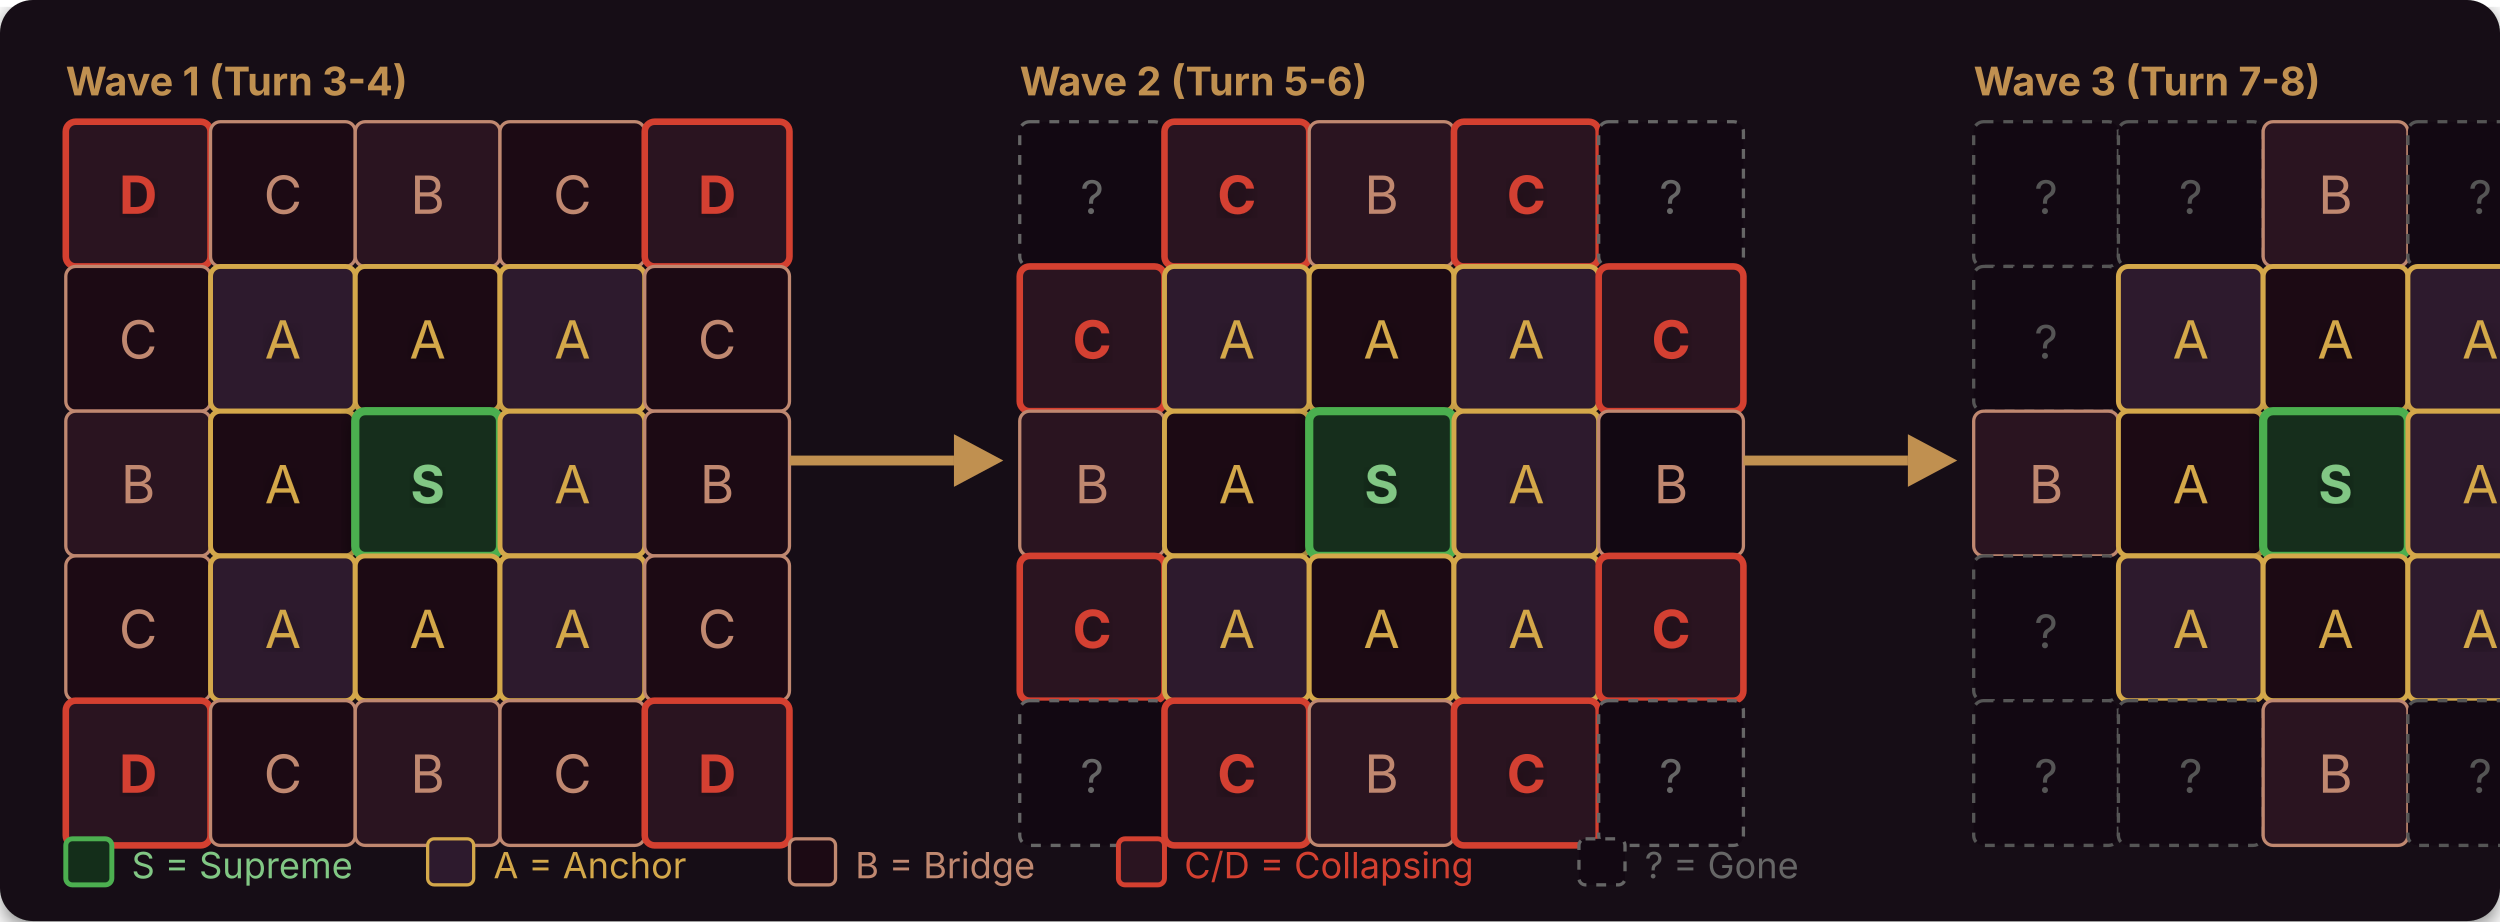
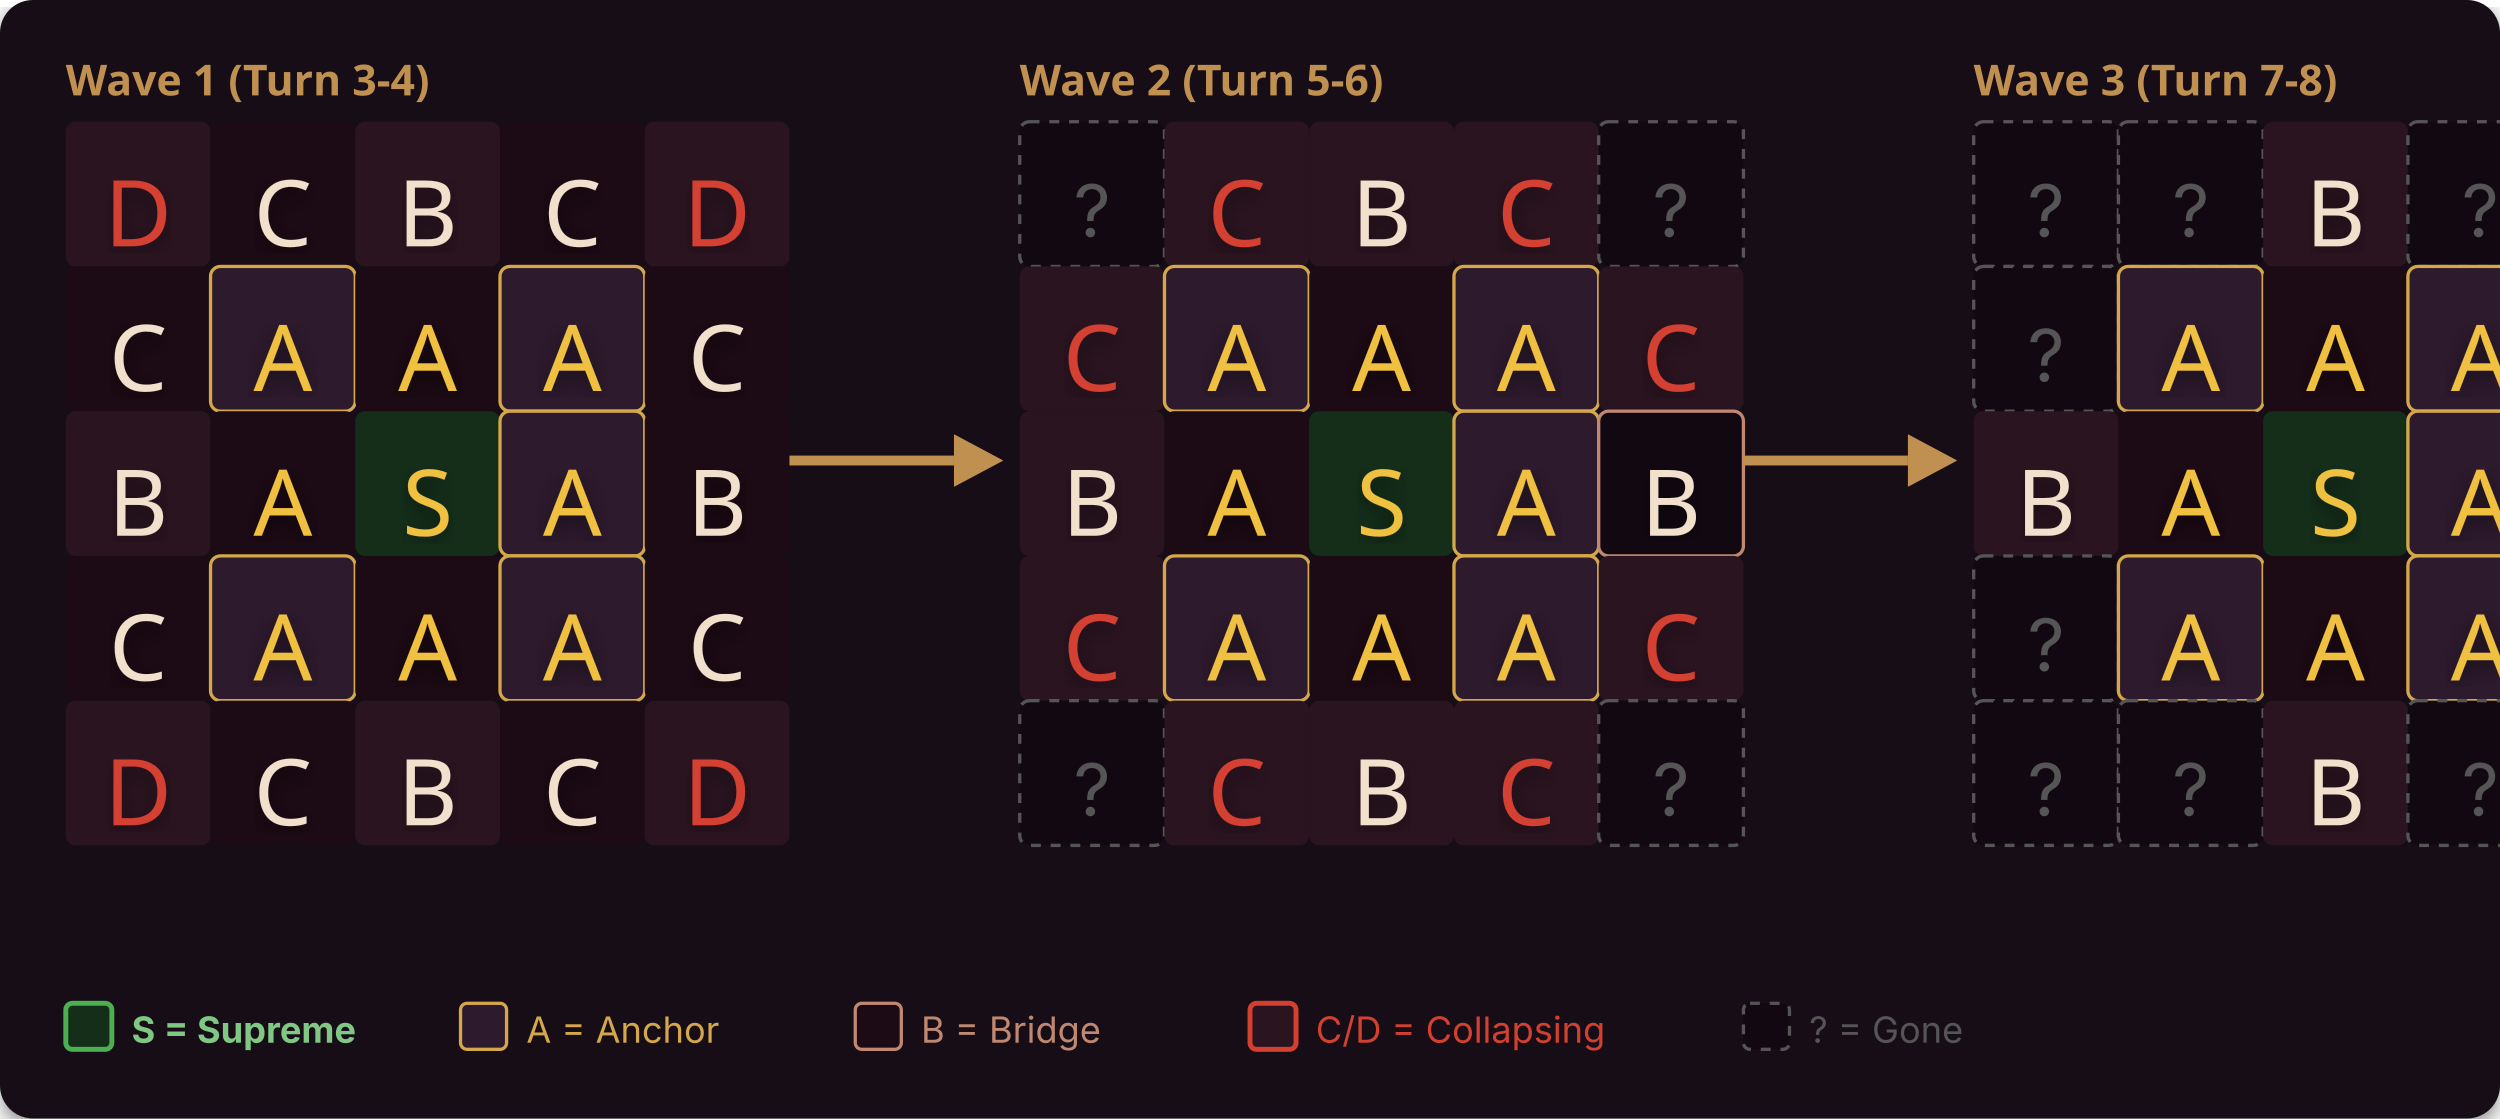
- <svg xmlns="http://www.w3.org/2000/svg" viewBox="0 0 760 280" width="100%" height="auto" style="max-width:760px;display:block;margin:0 auto" font-family="'Segoe UI','Inter',sans-serif">
+ <svg xmlns="http://www.w3.org/2000/svg" viewBox="0 0 760 340" width="100%" height="auto" style="max-width:760px;display:block;margin:0 auto" font-family="'Segoe UI','Inter',sans-serif">
  <defs>
    <filter id="s">
      <feDropShadow dx="0" dy="2" stdDeviation="3" flood-color="#000" flood-opacity="0.5" />
    </filter>
    <filter id="g">
      <feDropShadow dx="0" dy="2" stdDeviation="4" flood-color="#000" flood-opacity="0.6" />
    </filter>
+     <style>
+       .bg{fill:#120812}.cl{fill:#2A1420}.cd{fill:#1C0A14}.hl{fill:#142E1A}
+       .pw{font:28px 'Segoe UI',monospace;text-anchor:middle;dominant-baseline:central;filter:url(#s);fill:#F0E0CC}
+       .pb{font:28px 'Segoe UI',monospace;text-anchor:middle;dominant-baseline:central;filter:url(#s);fill:#D44030}
+       .ps{font:28px 'Segoe UI',monospace;text-anchor:middle;dominant-baseline:central;filter:url(#s);fill:#F0C040}
+       .l{font:15px Tahoma,sans-serif;fill:#E0D0C0}
+       .ls{font:11.5px Tahoma,sans-serif;fill:#B08070}
+       .tl{font:13px Tahoma,sans-serif;fill:#C09050;font-weight:700}
+     </style>
  </defs>
-   <rect width="760" height="280" rx="10" fill="#120812" filter="url(#g)" />
+   <rect class="bg" width="760" height="340" rx="10" filter="url(#g)" />
  <g transform="translate(20,15)">
-     <text x="0" y="14" fill="#C09050" font-size="12" font-weight="bold">Wave 1 (Turn 3-4)</text>
+     <text x="0" y="14" class="tl" font-size="12">Wave 1 (Turn 3-4)</text>
    <g transform="translate(0,22)">
-       <rect x="0" y="0" width="44" height="44" fill="#2A1420" stroke="#D44030" stroke-width="2" rx="3" />
-       <text x="22" y="28" text-anchor="middle" fill="#D44030" font-size="16" font-weight="bold" filter="url(#s)">D</text>
-       <rect x="44" y="0" width="44" height="44" fill="#1C0A14" stroke="#C08870" stroke-width="1" rx="3" />
-       <text x="66" y="28" text-anchor="middle" fill="#C08870" font-size="16">C</text>
-       <rect x="88" y="0" width="44" height="44" fill="#2A1420" stroke="#C08870" stroke-width="1" rx="3" />
-       <text x="110" y="28" text-anchor="middle" fill="#C08870" font-size="16">B</text>
-       <rect x="132" y="0" width="44" height="44" fill="#1C0A14" stroke="#C08870" stroke-width="1" rx="3" />
-       <text x="154" y="28" text-anchor="middle" fill="#C08870" font-size="16">C</text>
-       <rect x="176" y="0" width="44" height="44" fill="#2A1420" stroke="#D44030" stroke-width="2" rx="3" />
-       <text x="198" y="28" text-anchor="middle" fill="#D44030" font-size="16" font-weight="bold" filter="url(#s)">D</text>
-       <rect x="0" y="44" width="44" height="44" fill="#1C0A14" stroke="#C08870" stroke-width="1" rx="3" />
-       <text x="22" y="72" text-anchor="middle" fill="#C08870" font-size="16">C</text>
-       <rect x="44" y="44" width="44" height="44" fill="#2D1A2D" stroke="#D4A84A" stroke-width="1.5" rx="3" />
-       <text x="66" y="72" text-anchor="middle" fill="#D4A84A" font-size="16" filter="url(#s)">A</text>
-       <rect x="88" y="44" width="44" height="44" fill="#1C0A14" stroke="#D4A84A" stroke-width="1.5" rx="3" />
-       <text x="110" y="72" text-anchor="middle" fill="#D4A84A" font-size="16" filter="url(#s)">A</text>
-       <rect x="132" y="44" width="44" height="44" fill="#2D1A2D" stroke="#D4A84A" stroke-width="1.5" rx="3" />
-       <text x="154" y="72" text-anchor="middle" fill="#D4A84A" font-size="16" filter="url(#s)">A</text>
-       <rect x="176" y="44" width="44" height="44" fill="#1C0A14" stroke="#C08870" stroke-width="1" rx="3" />
-       <text x="198" y="72" text-anchor="middle" fill="#C08870" font-size="16">C</text>
-       <rect x="0" y="88" width="44" height="44" fill="#2A1420" stroke="#C08870" stroke-width="1" rx="3" />
-       <text x="22" y="116" text-anchor="middle" fill="#C08870" font-size="16">B</text>
-       <rect x="44" y="88" width="44" height="44" fill="#1C0A14" stroke="#D4A84A" stroke-width="1.5" rx="3" />
-       <text x="66" y="116" text-anchor="middle" fill="#D4A84A" font-size="16" filter="url(#s)">A</text>
-       <rect x="88" y="88" width="44" height="44" fill="#142E1A" stroke="#4CAF50" stroke-width="2.5" rx="3" filter="url(#s)" />
-       <text x="110" y="116" text-anchor="middle" fill="#81C784" font-size="16" font-weight="bold" filter="url(#s)">S</text>
-       <rect x="132" y="88" width="44" height="44" fill="#2D1A2D" stroke="#D4A84A" stroke-width="1.5" rx="3" />
-       <text x="154" y="116" text-anchor="middle" fill="#D4A84A" font-size="16" filter="url(#s)">A</text>
-       <rect x="176" y="88" width="44" height="44" fill="#1C0A14" stroke="#C08870" stroke-width="1" rx="3" />
-       <text x="198" y="116" text-anchor="middle" fill="#C08870" font-size="16">B</text>
-       <rect x="0" y="132" width="44" height="44" fill="#1C0A14" stroke="#C08870" stroke-width="1" rx="3" />
-       <text x="22" y="160" text-anchor="middle" fill="#C08870" font-size="16">C</text>
-       <rect x="44" y="132" width="44" height="44" fill="#2D1A2D" stroke="#D4A84A" stroke-width="1.5" rx="3" />
-       <text x="66" y="160" text-anchor="middle" fill="#D4A84A" font-size="16" filter="url(#s)">A</text>
-       <rect x="88" y="132" width="44" height="44" fill="#1C0A14" stroke="#D4A84A" stroke-width="1.5" rx="3" />
-       <text x="110" y="160" text-anchor="middle" fill="#D4A84A" font-size="16" filter="url(#s)">A</text>
-       <rect x="132" y="132" width="44" height="44" fill="#2D1A2D" stroke="#D4A84A" stroke-width="1.5" rx="3" />
-       <text x="154" y="160" text-anchor="middle" fill="#D4A84A" font-size="16" filter="url(#s)">A</text>
-       <rect x="176" y="132" width="44" height="44" fill="#1C0A14" stroke="#C08870" stroke-width="1" rx="3" />
-       <text x="198" y="160" text-anchor="middle" fill="#C08870" font-size="16">C</text>
-       <rect x="0" y="176" width="44" height="44" fill="#2A1420" stroke="#D44030" stroke-width="2" rx="3" />
-       <text x="22" y="204" text-anchor="middle" fill="#D44030" font-size="16" font-weight="bold" filter="url(#s)">D</text>
-       <rect x="44" y="176" width="44" height="44" fill="#1C0A14" stroke="#C08870" stroke-width="1" rx="3" />
-       <text x="66" y="204" text-anchor="middle" fill="#C08870" font-size="16">C</text>
-       <rect x="88" y="176" width="44" height="44" fill="#2A1420" stroke="#C08870" stroke-width="1" rx="3" />
-       <text x="110" y="204" text-anchor="middle" fill="#C08870" font-size="16">B</text>
-       <rect x="132" y="176" width="44" height="44" fill="#1C0A14" stroke="#C08870" stroke-width="1" rx="3" />
-       <text x="154" y="204" text-anchor="middle" fill="#C08870" font-size="16">C</text>
-       <rect x="176" y="176" width="44" height="44" fill="#2A1420" stroke="#D44030" stroke-width="2" rx="3" />
-       <text x="198" y="204" text-anchor="middle" fill="#D44030" font-size="16" font-weight="bold" filter="url(#s)">D</text>
+       <rect x="0" y="0" width="44" height="44" class="cl" rx="3" />
+       <text x="22" y="27" class="pb" font-size="24" font-weight="bold">D</text>
+       <rect x="44" y="0" width="44" height="44" class="cd" rx="3" />
+       <text x="66" y="27" class="pw" font-size="24">C</text>
+       <rect x="88" y="0" width="44" height="44" class="cl" rx="3" />
+       <text x="110" y="27" class="pw" font-size="24">B</text>
+       <rect x="132" y="0" width="44" height="44" class="cd" rx="3" />
+       <text x="154" y="27" class="pw" font-size="24">C</text>
+       <rect x="176" y="0" width="44" height="44" class="cl" rx="3" />
+       <text x="198" y="27" class="pb" font-size="24" font-weight="bold">D</text>
+       <rect x="0" y="44" width="44" height="44" class="cd" rx="3" />
+       <text x="22" y="71" class="pw" font-size="24">C</text>
+       <rect x="44" y="44" width="44" height="44" fill="#2D1A2D" stroke="#D4A84A" stroke-width="1" rx="3" />
+       <text x="66" y="71" class="ps" font-size="24">A</text>
+       <rect x="88" y="44" width="44" height="44" class="cd" rx="3" />
+       <text x="110" y="71" class="ps" font-size="24">A</text>
+       <rect x="132" y="44" width="44" height="44" fill="#2D1A2D" stroke="#D4A84A" stroke-width="1" rx="3" />
+       <text x="154" y="71" class="ps" font-size="24">A</text>
+       <rect x="176" y="44" width="44" height="44" class="cd" rx="3" />
+       <text x="198" y="71" class="pw" font-size="24">C</text>
+       <rect x="0" y="88" width="44" height="44" class="cl" rx="3" />
+       <text x="22" y="115" class="pw" font-size="24">B</text>
+       <rect x="44" y="88" width="44" height="44" class="cd" rx="3" />
+       <text x="66" y="115" class="ps" font-size="24">A</text>
+       <rect x="88" y="88" width="44" height="44" class="hl" rx="3" />
+       <text x="110" y="115" class="ps" font-size="24" font-weight="bold">S</text>
+       <rect x="132" y="88" width="44" height="44" fill="#2D1A2D" stroke="#D4A84A" stroke-width="1" rx="3" />
+       <text x="154" y="115" class="ps" font-size="24">A</text>
+       <rect x="176" y="88" width="44" height="44" class="cd" rx="3" />
+       <text x="198" y="115" class="pw" font-size="24">B</text>
+       <rect x="0" y="132" width="44" height="44" class="cd" rx="3" />
+       <text x="22" y="159" class="pw" font-size="24">C</text>
+       <rect x="44" y="132" width="44" height="44" fill="#2D1A2D" stroke="#D4A84A" stroke-width="1" rx="3" />
+       <text x="66" y="159" class="ps" font-size="24">A</text>
+       <rect x="88" y="132" width="44" height="44" class="cd" rx="3" />
+       <text x="110" y="159" class="ps" font-size="24">A</text>
+       <rect x="132" y="132" width="44" height="44" fill="#2D1A2D" stroke="#D4A84A" stroke-width="1" rx="3" />
+       <text x="154" y="159" class="ps" font-size="24">A</text>
+       <rect x="176" y="132" width="44" height="44" class="cd" rx="3" />
+       <text x="198" y="159" class="pw" font-size="24">C</text>
+       <rect x="0" y="176" width="44" height="44" class="cl" rx="3" />
+       <text x="22" y="203" class="pb" font-size="24" font-weight="bold">D</text>
+       <rect x="44" y="176" width="44" height="44" class="cd" rx="3" />
+       <text x="66" y="203" class="pw" font-size="24">C</text>
+       <rect x="88" y="176" width="44" height="44" class="cl" rx="3" />
+       <text x="110" y="203" class="pw" font-size="24">B</text>
+       <rect x="132" y="176" width="44" height="44" class="cd" rx="3" />
+       <text x="154" y="203" class="pw" font-size="24">C</text>
+       <rect x="176" y="176" width="44" height="44" class="cl" rx="3" />
+       <text x="198" y="203" class="pb" font-size="24" font-weight="bold">D</text>
    </g>
  </g>
  <g transform="translate(240,110)">
    <line x1="0" y1="30" x2="50" y2="30" stroke="#C09050" stroke-width="3" />
    <polygon points="50,22 65,30 50,38" fill="#C09050" />
  </g>
  <g transform="translate(310,15)">
-     <text x="0" y="14" fill="#C09050" font-size="12" font-weight="bold">Wave 2 (Turn 5-6)</text>
+     <text x="0" y="14" class="tl" font-size="12">Wave 2 (Turn 5-6)</text>
    <g transform="translate(0,22)">
-       <rect x="0" y="0" width="44" height="44" fill="#120812" stroke="#666" stroke-width="1" stroke-dasharray="3,3" rx="3" />
-       <text x="22" y="28" text-anchor="middle" fill="#666" font-size="14">?</text>
-       <rect x="44" y="0" width="44" height="44" fill="#2A1420" stroke="#D44030" stroke-width="2" rx="3" />
-       <text x="66" y="28" text-anchor="middle" fill="#D44030" font-size="16" font-weight="bold" filter="url(#s)">C</text>
-       <rect x="88" y="0" width="44" height="44" fill="#2A1420" stroke="#C08870" stroke-width="1" rx="3" />
-       <text x="110" y="28" text-anchor="middle" fill="#C08870" font-size="16">B</text>
-       <rect x="132" y="0" width="44" height="44" fill="#2A1420" stroke="#D44030" stroke-width="2" rx="3" />
-       <text x="154" y="28" text-anchor="middle" fill="#D44030" font-size="16" font-weight="bold" filter="url(#s)">C</text>
-       <rect x="176" y="0" width="44" height="44" fill="#120812" stroke="#666" stroke-width="1" stroke-dasharray="3,3" rx="3" />
-       <text x="198" y="28" text-anchor="middle" fill="#666" font-size="14">?</text>
-       <rect x="0" y="44" width="44" height="44" fill="#2A1420" stroke="#D44030" stroke-width="2" rx="3" />
-       <text x="22" y="72" text-anchor="middle" fill="#D44030" font-size="16" font-weight="bold" filter="url(#s)">C</text>
-       <rect x="44" y="44" width="44" height="44" fill="#2D1A2D" stroke="#D4A84A" stroke-width="1.5" rx="3" />
-       <text x="66" y="72" text-anchor="middle" fill="#D4A84A" font-size="16" filter="url(#s)">A</text>
-       <rect x="88" y="44" width="44" height="44" fill="#1C0A14" stroke="#D4A84A" stroke-width="1.5" rx="3" />
-       <text x="110" y="72" text-anchor="middle" fill="#D4A84A" font-size="16" filter="url(#s)">A</text>
-       <rect x="132" y="44" width="44" height="44" fill="#2D1A2D" stroke="#D4A84A" stroke-width="1.5" rx="3" />
-       <text x="154" y="72" text-anchor="middle" fill="#D4A84A" font-size="16" filter="url(#s)">A</text>
-       <rect x="176" y="44" width="44" height="44" fill="#2A1420" stroke="#D44030" stroke-width="2" rx="3" />
-       <text x="198" y="72" text-anchor="middle" fill="#D44030" font-size="16" font-weight="bold" filter="url(#s)">C</text>
-       <rect x="0" y="88" width="44" height="44" fill="#2A1420" stroke="#C08870" stroke-width="1" rx="3" />
-       <text x="22" y="116" text-anchor="middle" fill="#C08870" font-size="16">B</text>
-       <rect x="44" y="88" width="44" height="44" fill="#1C0A14" stroke="#D4A84A" stroke-width="1.5" rx="3" />
-       <text x="66" y="116" text-anchor="middle" fill="#D4A84A" font-size="16" filter="url(#s)">A</text>
-       <rect x="88" y="88" width="44" height="44" fill="#142E1A" stroke="#4CAF50" stroke-width="2.5" rx="3" filter="url(#s)" />
-       <text x="110" y="116" text-anchor="middle" fill="#81C784" font-size="16" font-weight="bold" filter="url(#s)">S</text>
-       <rect x="132" y="88" width="44" height="44" fill="#2D1A2D" stroke="#D4A84A" stroke-width="1.5" rx="3" />
-       <text x="154" y="116" text-anchor="middle" fill="#D4A84A" font-size="16" filter="url(#s)">A</text>
+       <rect x="0" y="0" width="44" height="44" fill="#120812" stroke="#555" stroke-width="1" stroke-dasharray="3,3" rx="3" />
+       <text x="22" y="27" fill="#555" font-size="22" text-anchor="middle" dominant-baseline="central">?</text>
+       <rect x="44" y="0" width="44" height="44" class="cl" rx="3" />
+       <text x="66" y="27" class="pb" font-size="24" font-weight="bold">C</text>
+       <rect x="88" y="0" width="44" height="44" class="cl" rx="3" />
+       <text x="110" y="27" class="pw" font-size="24">B</text>
+       <rect x="132" y="0" width="44" height="44" class="cl" rx="3" />
+       <text x="154" y="27" class="pb" font-size="24" font-weight="bold">C</text>
+       <rect x="176" y="0" width="44" height="44" fill="#120812" stroke="#555" stroke-width="1" stroke-dasharray="3,3" rx="3" />
+       <text x="198" y="27" fill="#555" font-size="22" text-anchor="middle" dominant-baseline="central">?</text>
+       <rect x="0" y="44" width="44" height="44" class="cl" rx="3" />
+       <text x="22" y="71" class="pb" font-size="24" font-weight="bold">C</text>
+       <rect x="44" y="44" width="44" height="44" fill="#2D1A2D" stroke="#D4A84A" stroke-width="1" rx="3" />
+       <text x="66" y="71" class="ps" font-size="24">A</text>
+       <rect x="88" y="44" width="44" height="44" class="cd" rx="3" />
+       <text x="110" y="71" class="ps" font-size="24">A</text>
+       <rect x="132" y="44" width="44" height="44" fill="#2D1A2D" stroke="#D4A84A" stroke-width="1" rx="3" />
+       <text x="154" y="71" class="ps" font-size="24">A</text>
+       <rect x="176" y="44" width="44" height="44" class="cl" rx="3" />
+       <text x="198" y="71" class="pb" font-size="24" font-weight="bold">C</text>
+       <rect x="0" y="88" width="44" height="44" class="cl" rx="3" />
+       <text x="22" y="115" class="pw" font-size="24">B</text>
+       <rect x="44" y="88" width="44" height="44" class="cd" rx="3" />
+       <text x="66" y="115" class="ps" font-size="24">A</text>
+       <rect x="88" y="88" width="44" height="44" class="hl" rx="3" />
+       <text x="110" y="115" class="ps" font-size="24" font-weight="bold">S</text>
+       <rect x="132" y="88" width="44" height="44" fill="#2D1A2D" stroke="#D4A84A" stroke-width="1" rx="3" />
+       <text x="154" y="115" class="ps" font-size="24">A</text>
      <rect x="176" y="88" width="44" height="44" fill="#120812" stroke="#C08870" stroke-width="1" rx="3" />
-       <text x="198" y="116" text-anchor="middle" fill="#C08870" font-size="16">B</text>
-       <rect x="0" y="132" width="44" height="44" fill="#2A1420" stroke="#D44030" stroke-width="2" rx="3" />
-       <text x="22" y="160" text-anchor="middle" fill="#D44030" font-size="16" font-weight="bold" filter="url(#s)">C</text>
-       <rect x="44" y="132" width="44" height="44" fill="#2D1A2D" stroke="#D4A84A" stroke-width="1.5" rx="3" />
-       <text x="66" y="160" text-anchor="middle" fill="#D4A84A" font-size="16" filter="url(#s)">A</text>
-       <rect x="88" y="132" width="44" height="44" fill="#1C0A14" stroke="#D4A84A" stroke-width="1.5" rx="3" />
-       <text x="110" y="160" text-anchor="middle" fill="#D4A84A" font-size="16" filter="url(#s)">A</text>
-       <rect x="132" y="132" width="44" height="44" fill="#2D1A2D" stroke="#D4A84A" stroke-width="1.5" rx="3" />
-       <text x="154" y="160" text-anchor="middle" fill="#D4A84A" font-size="16" filter="url(#s)">A</text>
-       <rect x="176" y="132" width="44" height="44" fill="#2A1420" stroke="#D44030" stroke-width="2" rx="3" />
-       <text x="198" y="160" text-anchor="middle" fill="#D44030" font-size="16" font-weight="bold" filter="url(#s)">C</text>
-       <rect x="0" y="176" width="44" height="44" fill="#120812" stroke="#666" stroke-width="1" stroke-dasharray="3,3" rx="3" />
-       <text x="22" y="204" text-anchor="middle" fill="#666" font-size="14">?</text>
-       <rect x="44" y="176" width="44" height="44" fill="#2A1420" stroke="#D44030" stroke-width="2" rx="3" />
-       <text x="66" y="204" text-anchor="middle" fill="#D44030" font-size="16" font-weight="bold" filter="url(#s)">C</text>
-       <rect x="88" y="176" width="44" height="44" fill="#2A1420" stroke="#C08870" stroke-width="1" rx="3" />
-       <text x="110" y="204" text-anchor="middle" fill="#C08870" font-size="16">B</text>
-       <rect x="132" y="176" width="44" height="44" fill="#2A1420" stroke="#D44030" stroke-width="2" rx="3" />
-       <text x="154" y="204" text-anchor="middle" fill="#D44030" font-size="16" font-weight="bold" filter="url(#s)">C</text>
-       <rect x="176" y="176" width="44" height="44" fill="#120812" stroke="#666" stroke-width="1" stroke-dasharray="3,3" rx="3" />
-       <text x="198" y="204" text-anchor="middle" fill="#666" font-size="14">?</text>
+       <text x="198" y="115" class="pw" font-size="24">B</text>
+       <rect x="0" y="132" width="44" height="44" class="cl" rx="3" />
+       <text x="22" y="159" class="pb" font-size="24" font-weight="bold">C</text>
+       <rect x="44" y="132" width="44" height="44" fill="#2D1A2D" stroke="#D4A84A" stroke-width="1" rx="3" />
+       <text x="66" y="159" class="ps" font-size="24">A</text>
+       <rect x="88" y="132" width="44" height="44" class="cd" rx="3" />
+       <text x="110" y="159" class="ps" font-size="24">A</text>
+       <rect x="132" y="132" width="44" height="44" fill="#2D1A2D" stroke="#D4A84A" stroke-width="1" rx="3" />
+       <text x="154" y="159" class="ps" font-size="24">A</text>
+       <rect x="176" y="132" width="44" height="44" class="cl" rx="3" />
+       <text x="198" y="159" class="pb" font-size="24" font-weight="bold">C</text>
+       <rect x="0" y="176" width="44" height="44" fill="#120812" stroke="#555" stroke-width="1" stroke-dasharray="3,3" rx="3" />
+       <text x="22" y="203" fill="#555" font-size="22" text-anchor="middle" dominant-baseline="central">?</text>
+       <rect x="44" y="176" width="44" height="44" class="cl" rx="3" />
+       <text x="66" y="203" class="pb" font-size="24" font-weight="bold">C</text>
+       <rect x="88" y="176" width="44" height="44" class="cl" rx="3" />
+       <text x="110" y="203" class="pw" font-size="24">B</text>
+       <rect x="132" y="176" width="44" height="44" class="cl" rx="3" />
+       <text x="154" y="203" class="pb" font-size="24" font-weight="bold">C</text>
+       <rect x="176" y="176" width="44" height="44" fill="#120812" stroke="#555" stroke-width="1" stroke-dasharray="3,3" rx="3" />
+       <text x="198" y="203" fill="#555" font-size="22" text-anchor="middle" dominant-baseline="central">?</text>
    </g>
  </g>
  <g transform="translate(530,110)">
    <line x1="0" y1="30" x2="50" y2="30" stroke="#C09050" stroke-width="3" />
    <polygon points="50,22 65,30 50,38" fill="#C09050" />
  </g>
  <g transform="translate(600,15)">
-     <text x="0" y="14" fill="#C09050" font-size="12" font-weight="bold">Wave 3 (Turn 7-8)</text>
+     <text x="0" y="14" class="tl" font-size="12">Wave 3 (Turn 7-8)</text>
    <g transform="translate(0,22)">
      <rect x="0" y="0" width="44" height="44" fill="#120812" stroke="#555" stroke-width="1" stroke-dasharray="3,3" rx="3" />
-       <text x="22" y="28" text-anchor="middle" fill="#555" font-size="14">?</text>
+       <text x="22" y="27" fill="#555" font-size="22" text-anchor="middle" dominant-baseline="central">?</text>
      <rect x="44" y="0" width="44" height="44" fill="#120812" stroke="#555" stroke-width="1" stroke-dasharray="3,3" rx="3" />
-       <text x="66" y="28" text-anchor="middle" fill="#555" font-size="14">?</text>
-       <rect x="88" y="0" width="44" height="44" fill="#2A1420" stroke="#C08870" stroke-width="1" rx="3" />
-       <text x="110" y="28" text-anchor="middle" fill="#C08870" font-size="16">B</text>
+       <text x="66" y="27" fill="#555" font-size="22" text-anchor="middle" dominant-baseline="central">?</text>
+       <rect x="88" y="0" width="44" height="44" class="cl" rx="3" />
+       <text x="110" y="27" class="pw" font-size="24">B</text>
      <rect x="132" y="0" width="44" height="44" fill="#120812" stroke="#555" stroke-width="1" stroke-dasharray="3,3" rx="3" />
-       <text x="154" y="28" text-anchor="middle" fill="#555" font-size="14">?</text>
+       <text x="154" y="27" fill="#555" font-size="22" text-anchor="middle" dominant-baseline="central">?</text>
      <rect x="176" y="0" width="44" height="44" fill="#120812" stroke="#555" stroke-width="1" stroke-dasharray="3,3" rx="3" />
-       <text x="198" y="28" text-anchor="middle" fill="#555" font-size="14">?</text>
+       <text x="198" y="27" fill="#555" font-size="22" text-anchor="middle" dominant-baseline="central">?</text>
      <rect x="0" y="44" width="44" height="44" fill="#120812" stroke="#555" stroke-width="1" stroke-dasharray="3,3" rx="3" />
-       <text x="22" y="72" text-anchor="middle" fill="#555" font-size="14">?</text>
-       <rect x="44" y="44" width="44" height="44" fill="#2D1A2D" stroke="#D4A84A" stroke-width="1.5" rx="3" />
-       <text x="66" y="72" text-anchor="middle" fill="#D4A84A" font-size="16" filter="url(#s)">A</text>
-       <rect x="88" y="44" width="44" height="44" fill="#1C0A14" stroke="#D4A84A" stroke-width="1.5" rx="3" />
-       <text x="110" y="72" text-anchor="middle" fill="#D4A84A" font-size="16" filter="url(#s)">A</text>
-       <rect x="132" y="44" width="44" height="44" fill="#2D1A2D" stroke="#D4A84A" stroke-width="1.5" rx="3" />
-       <text x="154" y="72" text-anchor="middle" fill="#D4A84A" font-size="16" filter="url(#s)">A</text>
+       <text x="22" y="71" fill="#555" font-size="22" text-anchor="middle" dominant-baseline="central">?</text>
+       <rect x="44" y="44" width="44" height="44" fill="#2D1A2D" stroke="#D4A84A" stroke-width="1" rx="3" />
+       <text x="66" y="71" class="ps" font-size="24">A</text>
+       <rect x="88" y="44" width="44" height="44" class="cd" rx="3" />
+       <text x="110" y="71" class="ps" font-size="24">A</text>
+       <rect x="132" y="44" width="44" height="44" fill="#2D1A2D" stroke="#D4A84A" stroke-width="1" rx="3" />
+       <text x="154" y="71" class="ps" font-size="24">A</text>
      <rect x="176" y="44" width="44" height="44" fill="#120812" stroke="#555" stroke-width="1" stroke-dasharray="3,3" rx="3" />
-       <text x="198" y="72" text-anchor="middle" fill="#555" font-size="14">?</text>
-       <rect x="0" y="88" width="44" height="44" fill="#2A1420" stroke="#C08870" stroke-width="1" rx="3" />
-       <text x="22" y="116" text-anchor="middle" fill="#C08870" font-size="16">B</text>
-       <rect x="44" y="88" width="44" height="44" fill="#1C0A14" stroke="#D4A84A" stroke-width="1.5" rx="3" />
-       <text x="66" y="116" text-anchor="middle" fill="#D4A84A" font-size="16" filter="url(#s)">A</text>
-       <rect x="88" y="88" width="44" height="44" fill="#142E1A" stroke="#4CAF50" stroke-width="2.5" rx="3" filter="url(#s)" />
-       <text x="110" y="116" text-anchor="middle" fill="#81C784" font-size="16" font-weight="bold" filter="url(#s)">S</text>
-       <rect x="132" y="88" width="44" height="44" fill="#2D1A2D" stroke="#D4A84A" stroke-width="1.5" rx="3" />
-       <text x="154" y="116" text-anchor="middle" fill="#D4A84A" font-size="16" filter="url(#s)">A</text>
-       <rect x="176" y="88" width="44" height="44" fill="#1C0A14" stroke="#C08870" stroke-width="1" rx="3" />
-       <text x="198" y="116" text-anchor="middle" fill="#C08870" font-size="16">B</text>
+       <text x="198" y="71" fill="#555" font-size="22" text-anchor="middle" dominant-baseline="central">?</text>
+       <rect x="0" y="88" width="44" height="44" class="cl" rx="3" />
+       <text x="22" y="115" class="pw" font-size="24">B</text>
+       <rect x="44" y="88" width="44" height="44" class="cd" rx="3" />
+       <text x="66" y="115" class="ps" font-size="24">A</text>
+       <rect x="88" y="88" width="44" height="44" class="hl" rx="3" />
+       <text x="110" y="115" class="ps" font-size="24" font-weight="bold">S</text>
+       <rect x="132" y="88" width="44" height="44" fill="#2D1A2D" stroke="#D4A84A" stroke-width="1" rx="3" />
+       <text x="154" y="115" class="ps" font-size="24">A</text>
+       <rect x="176" y="88" width="44" height="44" class="cd" rx="3" />
+       <text x="198" y="115" class="pw" font-size="24">B</text>
      <rect x="0" y="132" width="44" height="44" fill="#120812" stroke="#555" stroke-width="1" stroke-dasharray="3,3" rx="3" />
-       <text x="22" y="160" text-anchor="middle" fill="#555" font-size="14">?</text>
-       <rect x="44" y="132" width="44" height="44" fill="#2D1A2D" stroke="#D4A84A" stroke-width="1.5" rx="3" />
-       <text x="66" y="160" text-anchor="middle" fill="#D4A84A" font-size="16" filter="url(#s)">A</text>
-       <rect x="88" y="132" width="44" height="44" fill="#1C0A14" stroke="#D4A84A" stroke-width="1.5" rx="3" />
-       <text x="110" y="160" text-anchor="middle" fill="#D4A84A" font-size="16" filter="url(#s)">A</text>
-       <rect x="132" y="132" width="44" height="44" fill="#2D1A2D" stroke="#D4A84A" stroke-width="1.5" rx="3" />
-       <text x="154" y="160" text-anchor="middle" fill="#D4A84A" font-size="16" filter="url(#s)">A</text>
+       <text x="22" y="159" fill="#555" font-size="22" text-anchor="middle" dominant-baseline="central">?</text>
+       <rect x="44" y="132" width="44" height="44" fill="#2D1A2D" stroke="#D4A84A" stroke-width="1" rx="3" />
+       <text x="66" y="159" class="ps" font-size="24">A</text>
+       <rect x="88" y="132" width="44" height="44" class="cd" rx="3" />
+       <text x="110" y="159" class="ps" font-size="24">A</text>
+       <rect x="132" y="132" width="44" height="44" fill="#2D1A2D" stroke="#D4A84A" stroke-width="1" rx="3" />
+       <text x="154" y="159" class="ps" font-size="24">A</text>
      <rect x="176" y="132" width="44" height="44" fill="#120812" stroke="#555" stroke-width="1" stroke-dasharray="3,3" rx="3" />
-       <text x="198" y="160" text-anchor="middle" fill="#555" font-size="14">?</text>
+       <text x="198" y="159" fill="#555" font-size="22" text-anchor="middle" dominant-baseline="central">?</text>
      <rect x="0" y="176" width="44" height="44" fill="#120812" stroke="#555" stroke-width="1" stroke-dasharray="3,3" rx="3" />
-       <text x="22" y="204" text-anchor="middle" fill="#555" font-size="14">?</text>
+       <text x="22" y="203" fill="#555" font-size="22" text-anchor="middle" dominant-baseline="central">?</text>
      <rect x="44" y="176" width="44" height="44" fill="#120812" stroke="#555" stroke-width="1" stroke-dasharray="3,3" rx="3" />
-       <text x="66" y="204" text-anchor="middle" fill="#555" font-size="14">?</text>
-       <rect x="88" y="176" width="44" height="44" fill="#2A1420" stroke="#C08870" stroke-width="1" rx="3" />
-       <text x="110" y="204" text-anchor="middle" fill="#C08870" font-size="16">B</text>
+       <text x="66" y="203" fill="#555" font-size="22" text-anchor="middle" dominant-baseline="central">?</text>
+       <rect x="88" y="176" width="44" height="44" class="cl" rx="3" />
+       <text x="110" y="203" class="pw" font-size="24">B</text>
      <rect x="132" y="176" width="44" height="44" fill="#120812" stroke="#555" stroke-width="1" stroke-dasharray="3,3" rx="3" />
-       <text x="154" y="204" text-anchor="middle" fill="#555" font-size="14">?</text>
+       <text x="154" y="203" fill="#555" font-size="22" text-anchor="middle" dominant-baseline="central">?</text>
      <rect x="176" y="176" width="44" height="44" fill="#120812" stroke="#555" stroke-width="1" stroke-dasharray="3,3" rx="3" />
-       <text x="198" y="204" text-anchor="middle" fill="#555" font-size="14">?</text>
+       <text x="198" y="203" fill="#555" font-size="22" text-anchor="middle" dominant-baseline="central">?</text>
    </g>
  </g>
-   <g transform="translate(20,255)">
+   <g transform="translate(20,305)">
    <rect x="0" y="0" width="14" height="14" fill="#142E1A" stroke="#4CAF50" stroke-width="1.5" rx="2" />
-     <text x="20" y="12" fill="#81C784" font-size="11">S = Supreme</text>
-     <rect x="110" y="0" width="14" height="14" fill="#2D1A2D" stroke="#D4A84A" stroke-width="1" rx="2" />
-     <text x="130" y="12" fill="#D4A84A" font-size="11">A = Anchor</text>
-     <rect x="220" y="0" width="14" height="14" fill="#1C0A14" stroke="#C08870" stroke-width="1" rx="2" />
-     <text x="240" y="12" fill="#C08870" font-size="11">B = Bridge</text>
-     <rect x="320" y="0" width="14" height="14" fill="#2A1420" stroke="#D44030" stroke-width="1.5" rx="2" />
-     <text x="340" y="12" fill="#D44030" font-size="11">C/D = Collapsing</text>
-     <rect x="460" y="0" width="14" height="14" fill="#120812" stroke="#666" stroke-width="1" stroke-dasharray="3,3" rx="2" />
-     <text x="480" y="12" fill="#666" font-size="11">? = Gone</text>
+     <text x="20" y="12" fill="#81C784" font-size="11" font-weight="bold">S = Supreme</text>
+     <rect x="120" y="0" width="14" height="14" fill="#2D1A2D" stroke="#D4A84A" stroke-width="1" rx="2" />
+     <text x="140" y="12" fill="#D4A84A" font-size="11">A = Anchor</text>
+     <rect x="240" y="0" width="14" height="14" fill="#1C0A14" stroke="#C08870" stroke-width="1" rx="2" />
+     <text x="260" y="12" fill="#C08870" font-size="11">B = Bridge</text>
+     <rect x="360" y="0" width="14" height="14" fill="#2A1420" stroke="#D44030" stroke-width="1.5" rx="2" />
+     <text x="380" y="12" fill="#D44030" font-size="11">C/D = Collapsing</text>
+     <rect x="510" y="0" width="14" height="14" fill="#120812" stroke="#555" stroke-width="1" stroke-dasharray="3,3" rx="2" />
+     <text x="530" y="12" fill="#555" font-size="11">? = Gone</text>
  </g>
</svg>
